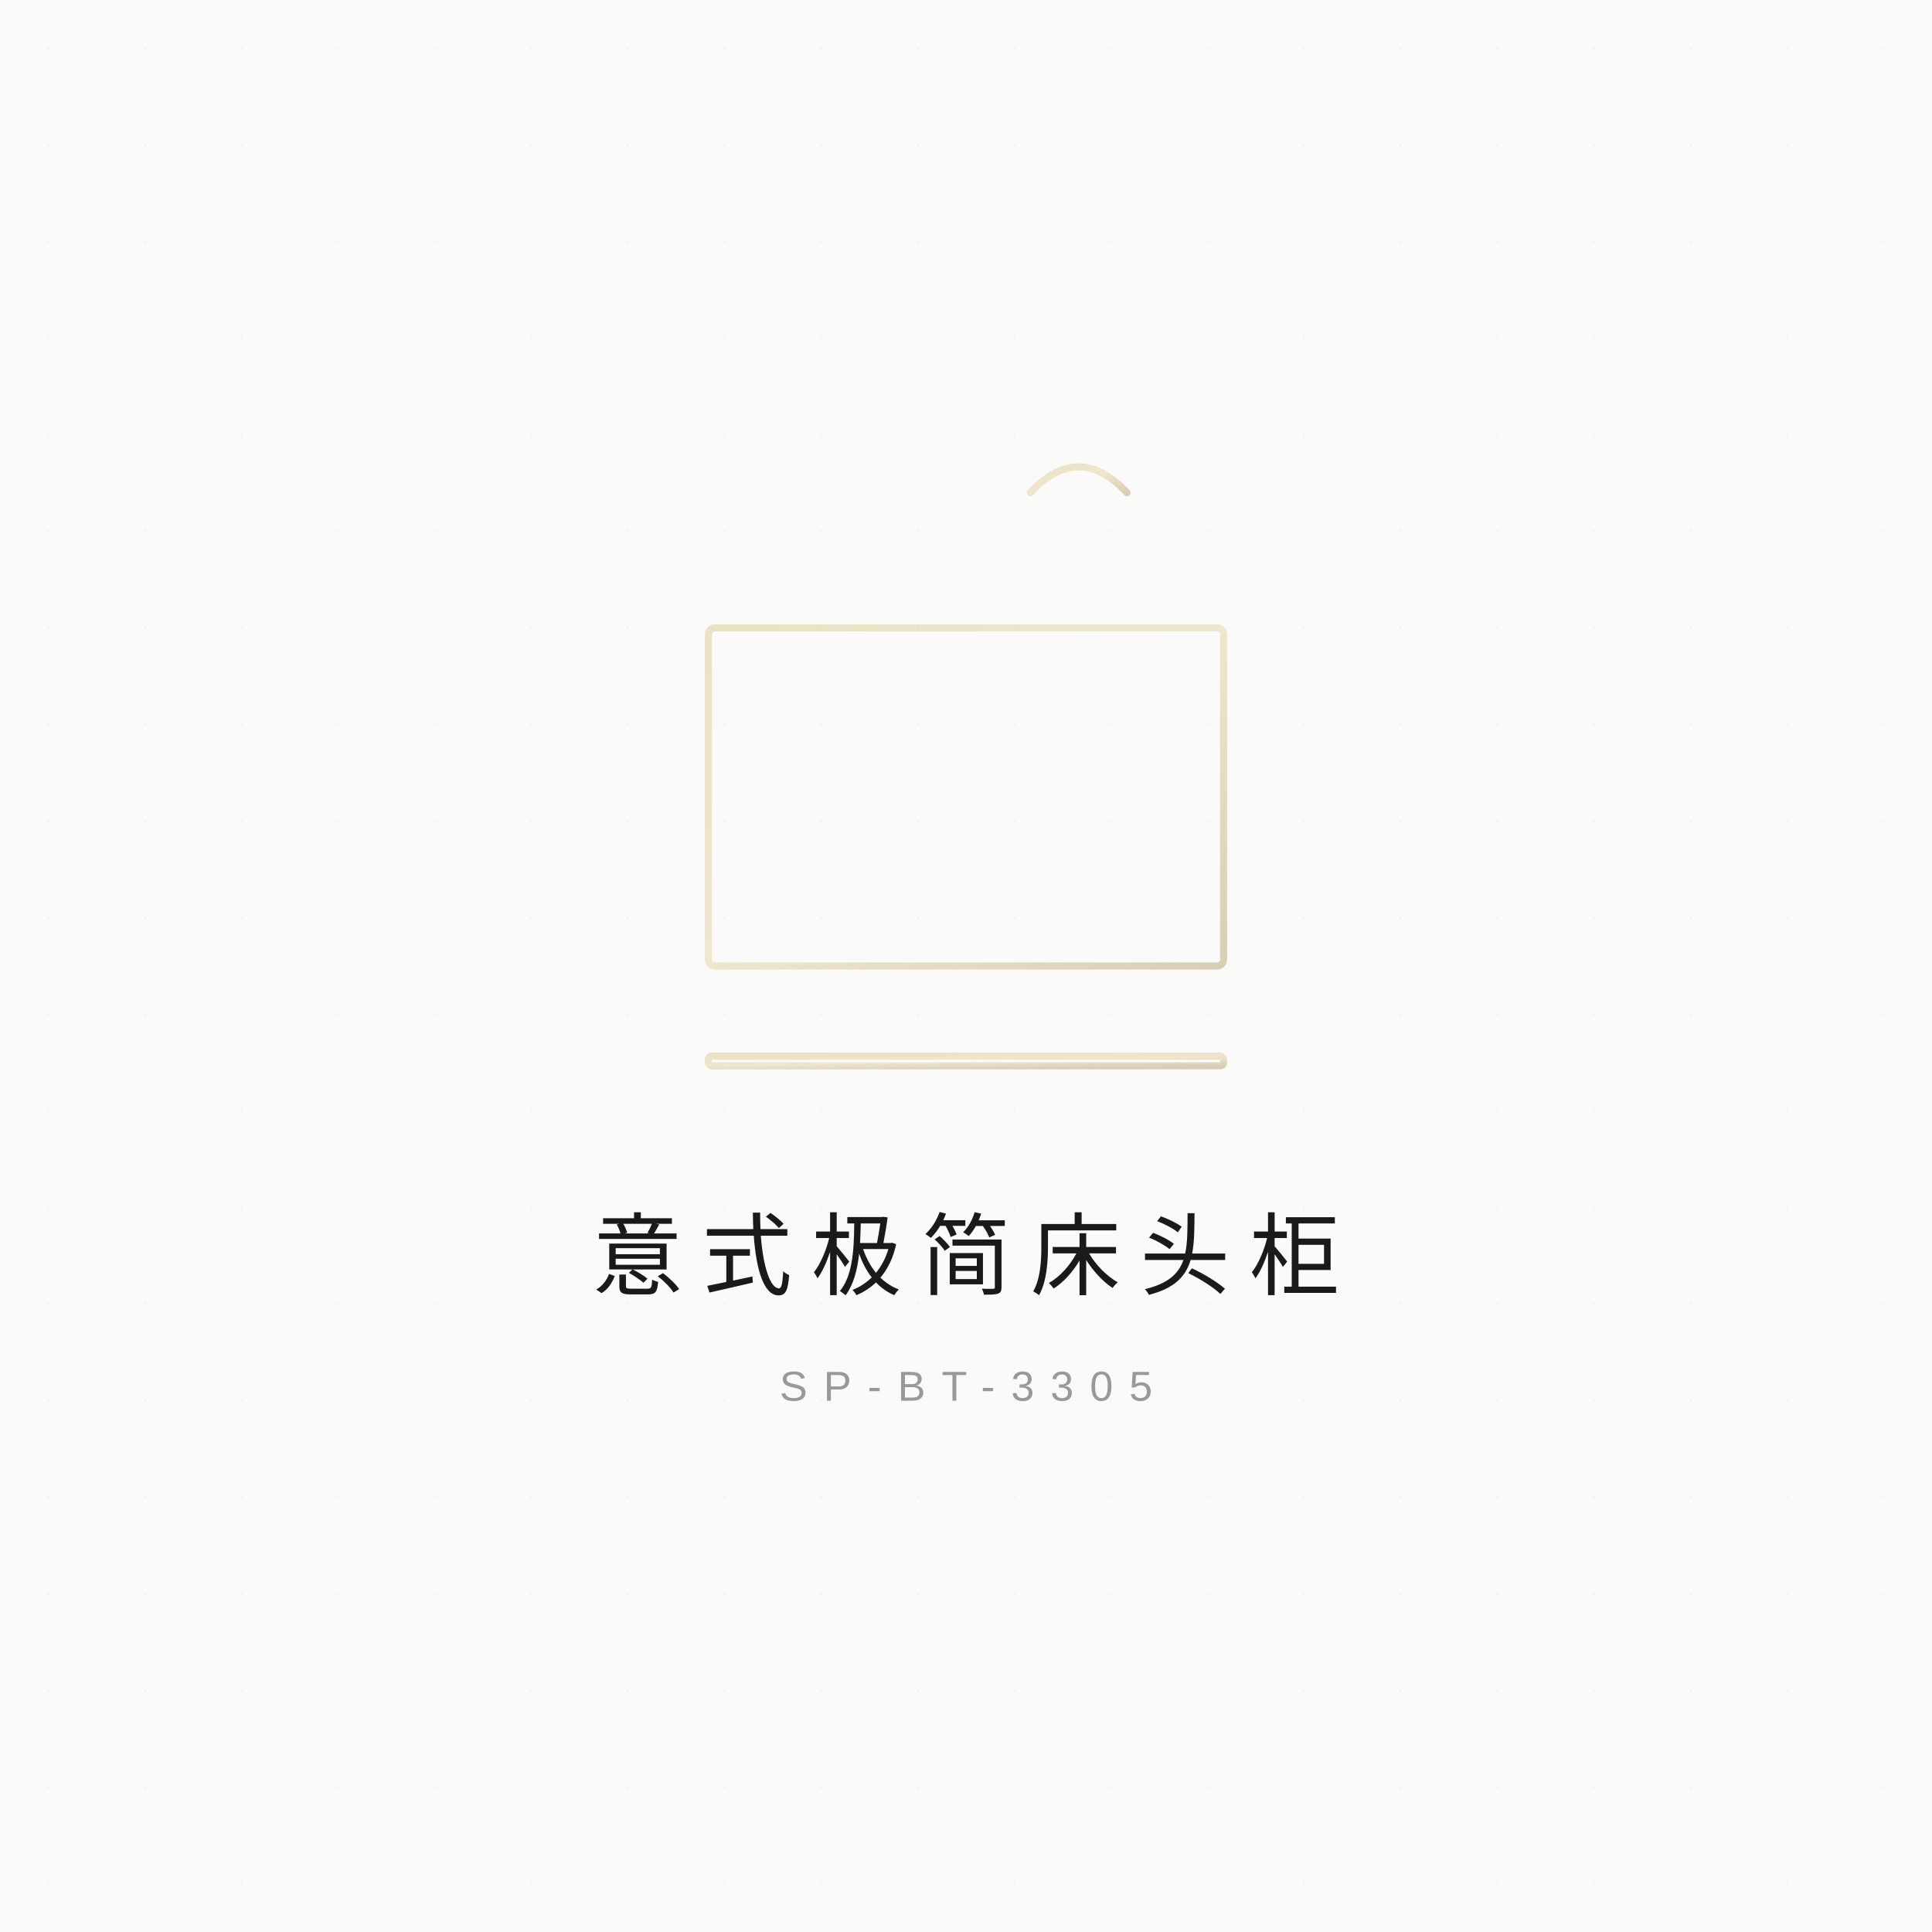
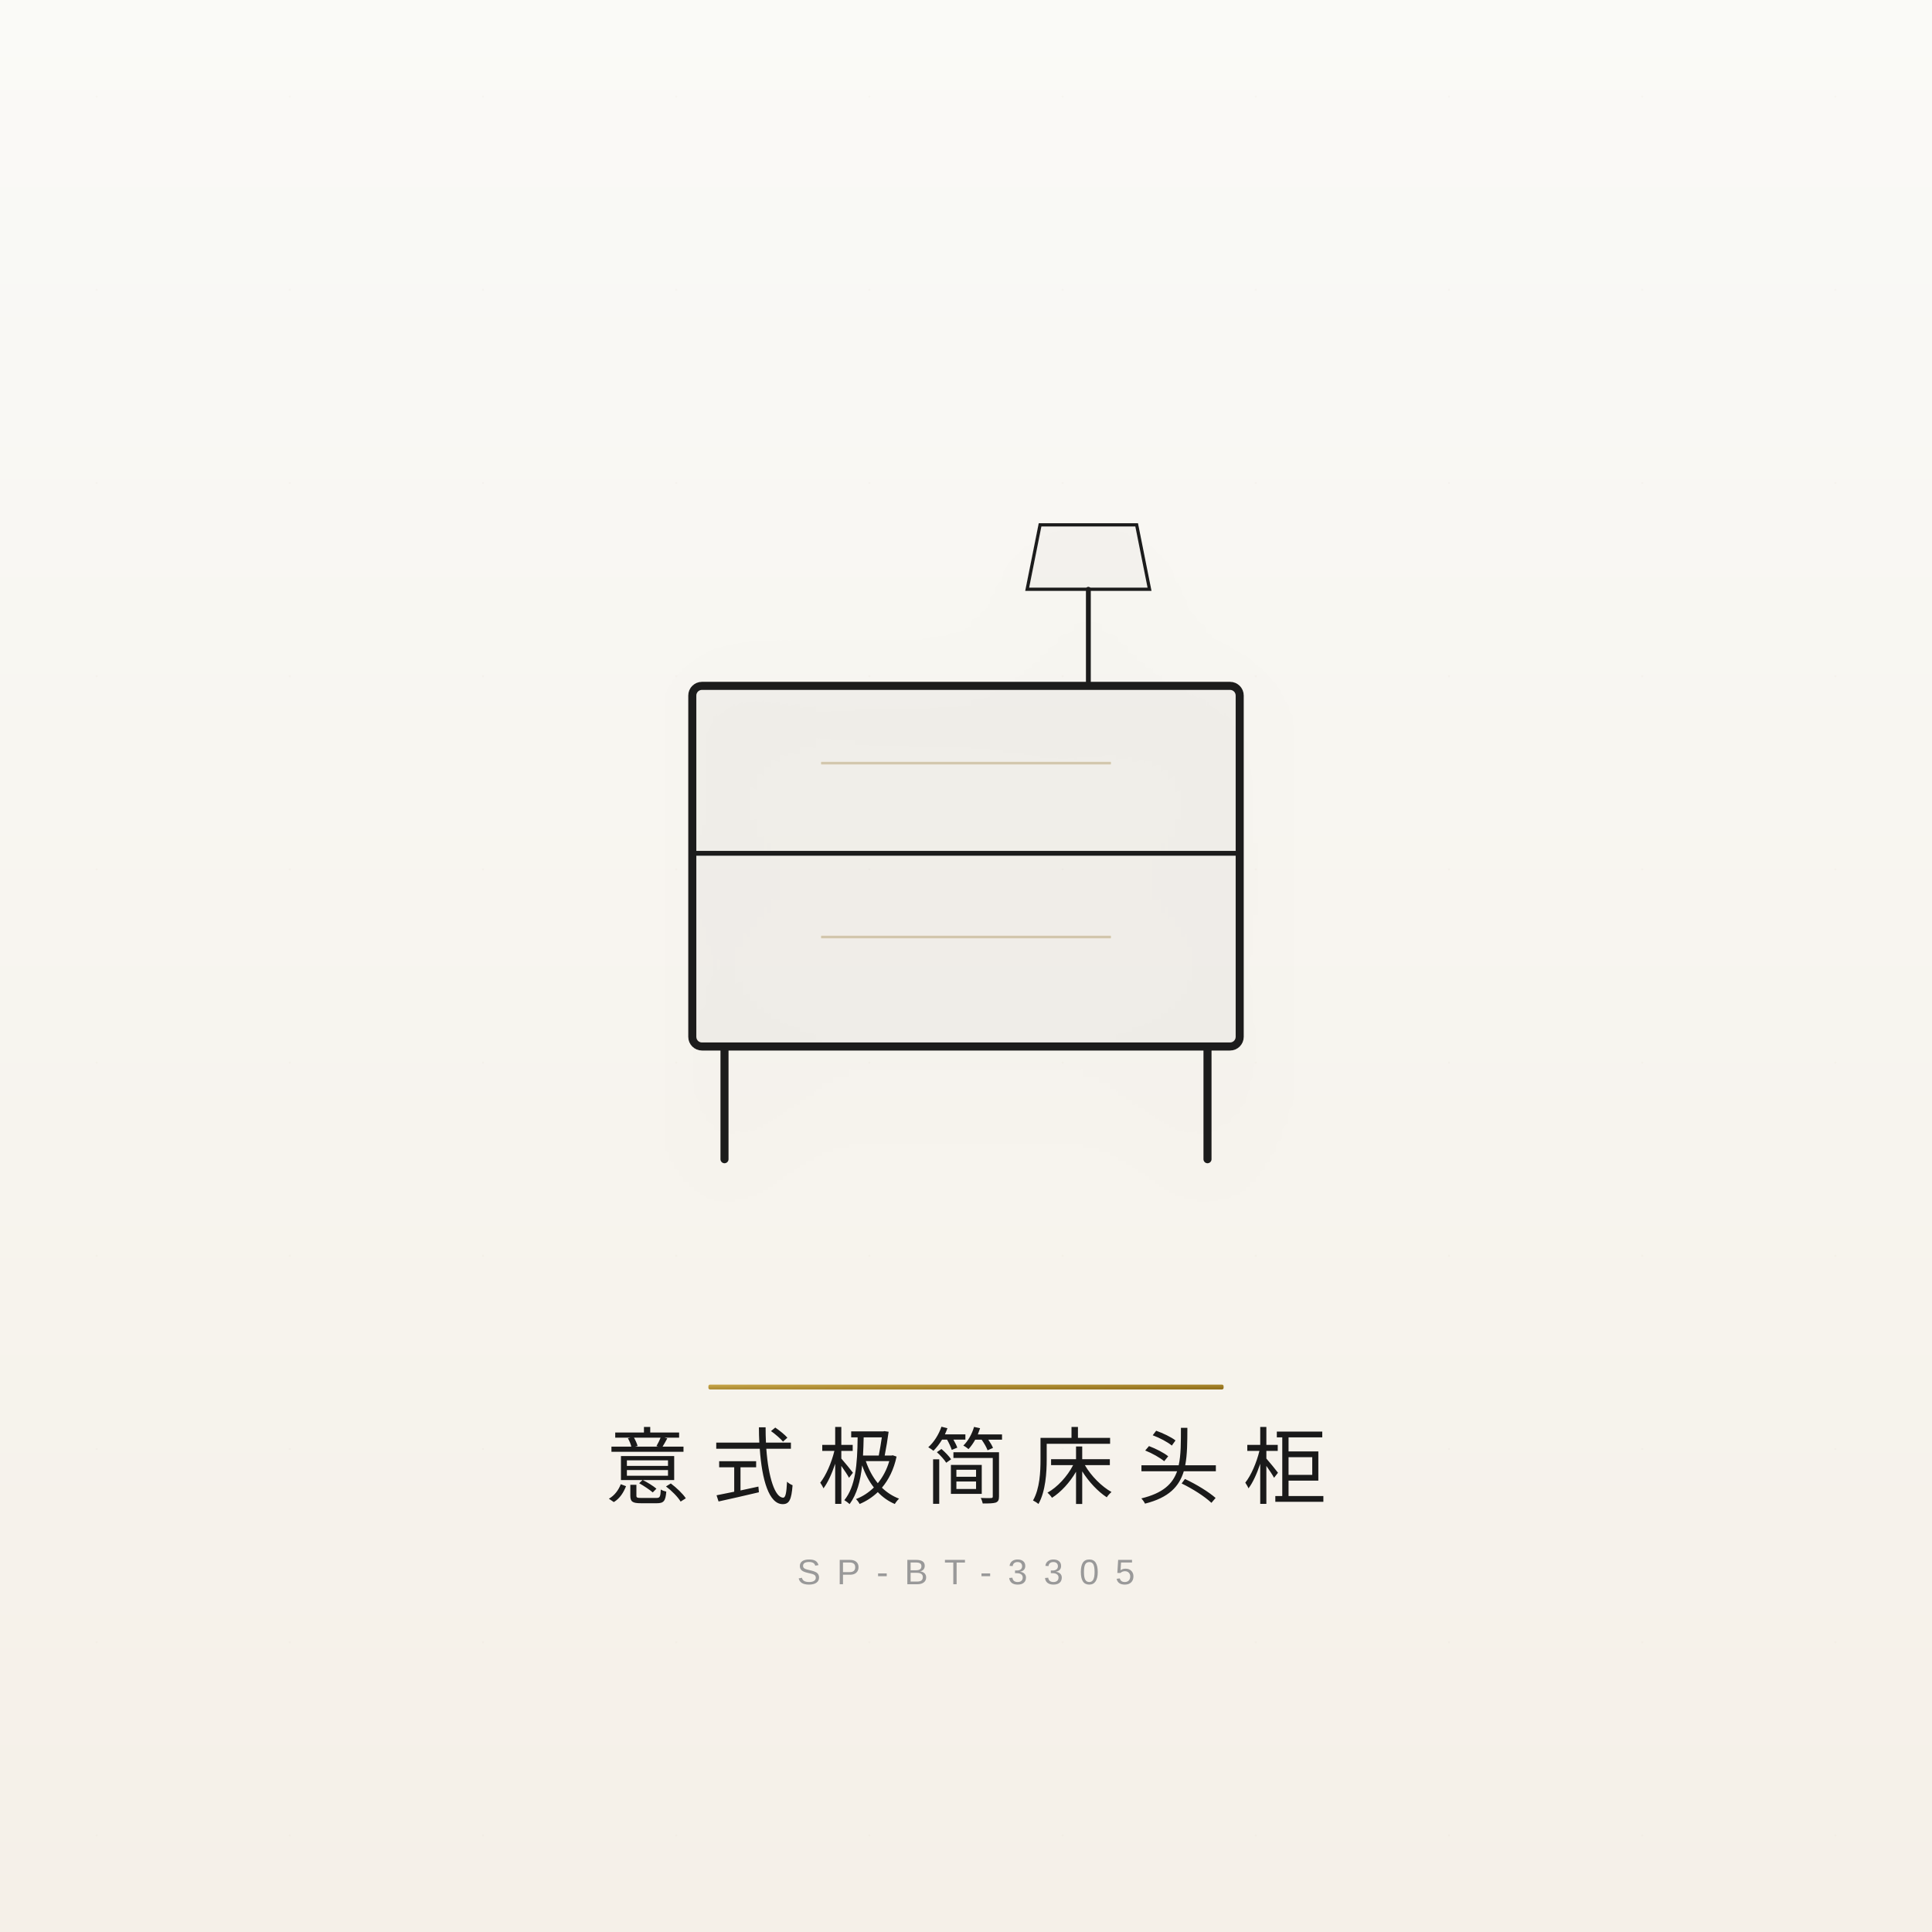
<svg xmlns="http://www.w3.org/2000/svg" viewBox="0 0 600 600">
  <defs>
-     <linearGradient id="g" x1="0" y1="0" x2="1" y2="1">
+     <linearGradient id="bg" x1="0" y1="0" x2="0" y2="1">
+       <stop offset="0%" stop-color="#fafaf7" />
+       <stop offset="100%" stop-color="#f5f0e8" />
+     </linearGradient>
+     <linearGradient id="gold" x1="0" y1="0" x2="1" y2="1">
      <stop offset="0%" stop-color="#c9a84c" />
-       <stop offset="50%" stop-color="#d4b86a" />
      <stop offset="100%" stop-color="#8b6914" />
    </linearGradient>
-     <pattern id="d" width="30" height="30" patternUnits="userSpaceOnUse">
-       <circle cx="15" cy="15" r="0.4" fill="#8b6914" opacity=".05" />
+     <filter id="shadow" x="-5%" y="-5%" width="115%" height="115%">
+       <feDropShadow dx="0" dy="8" stdDeviation="16" flood-color="#2C1810" flood-opacity="0.08" />
+     </filter>
+     <pattern id="texture" width="60" height="60" patternUnits="userSpaceOnUse">
+       <circle cx="30" cy="30" r="0.3" fill="#8b6914" opacity="0.03" />
    </pattern>
  </defs>
-   <rect width="600" height="600" fill="#fafaf8" />
-   <rect width="600" height="600" fill="url(#d)" />
-   <g transform="translate(300,245)" stroke="url(#g)" fill="none" stroke-width="2.2" stroke-linecap="round" stroke-linejoin="round" opacity=".3">
-     <rect x="-80" y="-50" width="160" height="105" rx="2" />
-     <line x1="-80" y1="0" x2="80" y2="0" />
-     <line x1="-45" y1="-25" x2="45" y2="-25" />
-     <line x1="-45" y1="25" x2="45" y2="25" />
-     <line x1="35" y1="-50" x2="35" y2="-75" />
-     <line x1="15" y1="-75" x2="55" y2="-75" />
-     <path d="M20,-92 Q35,-108 50,-92" />
-     <line x1="-70" y1="55" x2="-70" y2="85" />
-     <line x1="70" y1="55" x2="70" y2="85" />
-     <rect x="-80" y="83" width="160" height="3" rx="1" />
+   <rect width="600" height="600" fill="url(#bg)" />
+   <rect width="600" height="600" fill="url(#texture)" />
+   <g transform="translate(300,265)" filter="url(#shadow)">
+     <rect x="-85" y="-52" width="170" height="112" rx="3" fill="#2C1810" fill-opacity="0.03" stroke="#1a1a1a" stroke-width="2.5" stroke-linejoin="round" />
+     <line x1="-85" y1="0" x2="85" y2="0" stroke="#1a1a1a" stroke-width="1.5" />
+     <line x1="-45" y1="-28" x2="45" y2="-28" stroke="#8b6914" stroke-width="0.8" opacity="0.3" />
+     <line x1="-45" y1="26" x2="45" y2="26" stroke="#8b6914" stroke-width="0.8" opacity="0.3" />
+     <line x1="-75" y1="60" x2="-75" y2="95" stroke="#1a1a1a" stroke-width="2.5" stroke-linecap="round" />
+     <line x1="75" y1="60" x2="75" y2="95" stroke="#1a1a1a" stroke-width="2.5" stroke-linecap="round" />
+     <line x1="38" y1="-52" x2="38" y2="-82" stroke="#1a1a1a" stroke-width="1.5" stroke-linecap="round" />
+     <path d="M19,-82 L57,-82 L53,-102 L23,-102 Z" fill="#2C1810" fill-opacity="0.02" stroke="#1a1a1a" stroke-width="1" />
  </g>
-   <text x="300" y="400" text-anchor="middle" font-family="'Noto Serif SC','STSong',serif" font-size="28" font-weight="500" letter-spacing="6" fill="#1a1a1a">意式极简床头柜</text>
-   <text x="300" y="435" text-anchor="middle" font-family="'Helvetica Neue',Arial,sans-serif" font-size="13" letter-spacing="5" fill="#999">SP-BT-3305</text>
-   <line x1="240" y1="455" x2="360" y2="455" stroke="url(#g)" stroke-width="1.2" stroke-linecap="round" />
+   <rect x="220" y="430" width="160" height="1.5" fill="url(#gold)" rx="0.5" />
+   <text x="300" y="465" text-anchor="middle" font-family="'Noto Serif SC','STSong',serif" font-size="26" font-weight="500" letter-spacing="7" fill="#1a1a1a">意式极简床头柜</text>
+   <text x="300" y="492" text-anchor="middle" font-family="'Helvetica Neue',Arial,sans-serif" font-size="11" letter-spacing="5" fill="#999">SP-BT-3305</text>
</svg>
